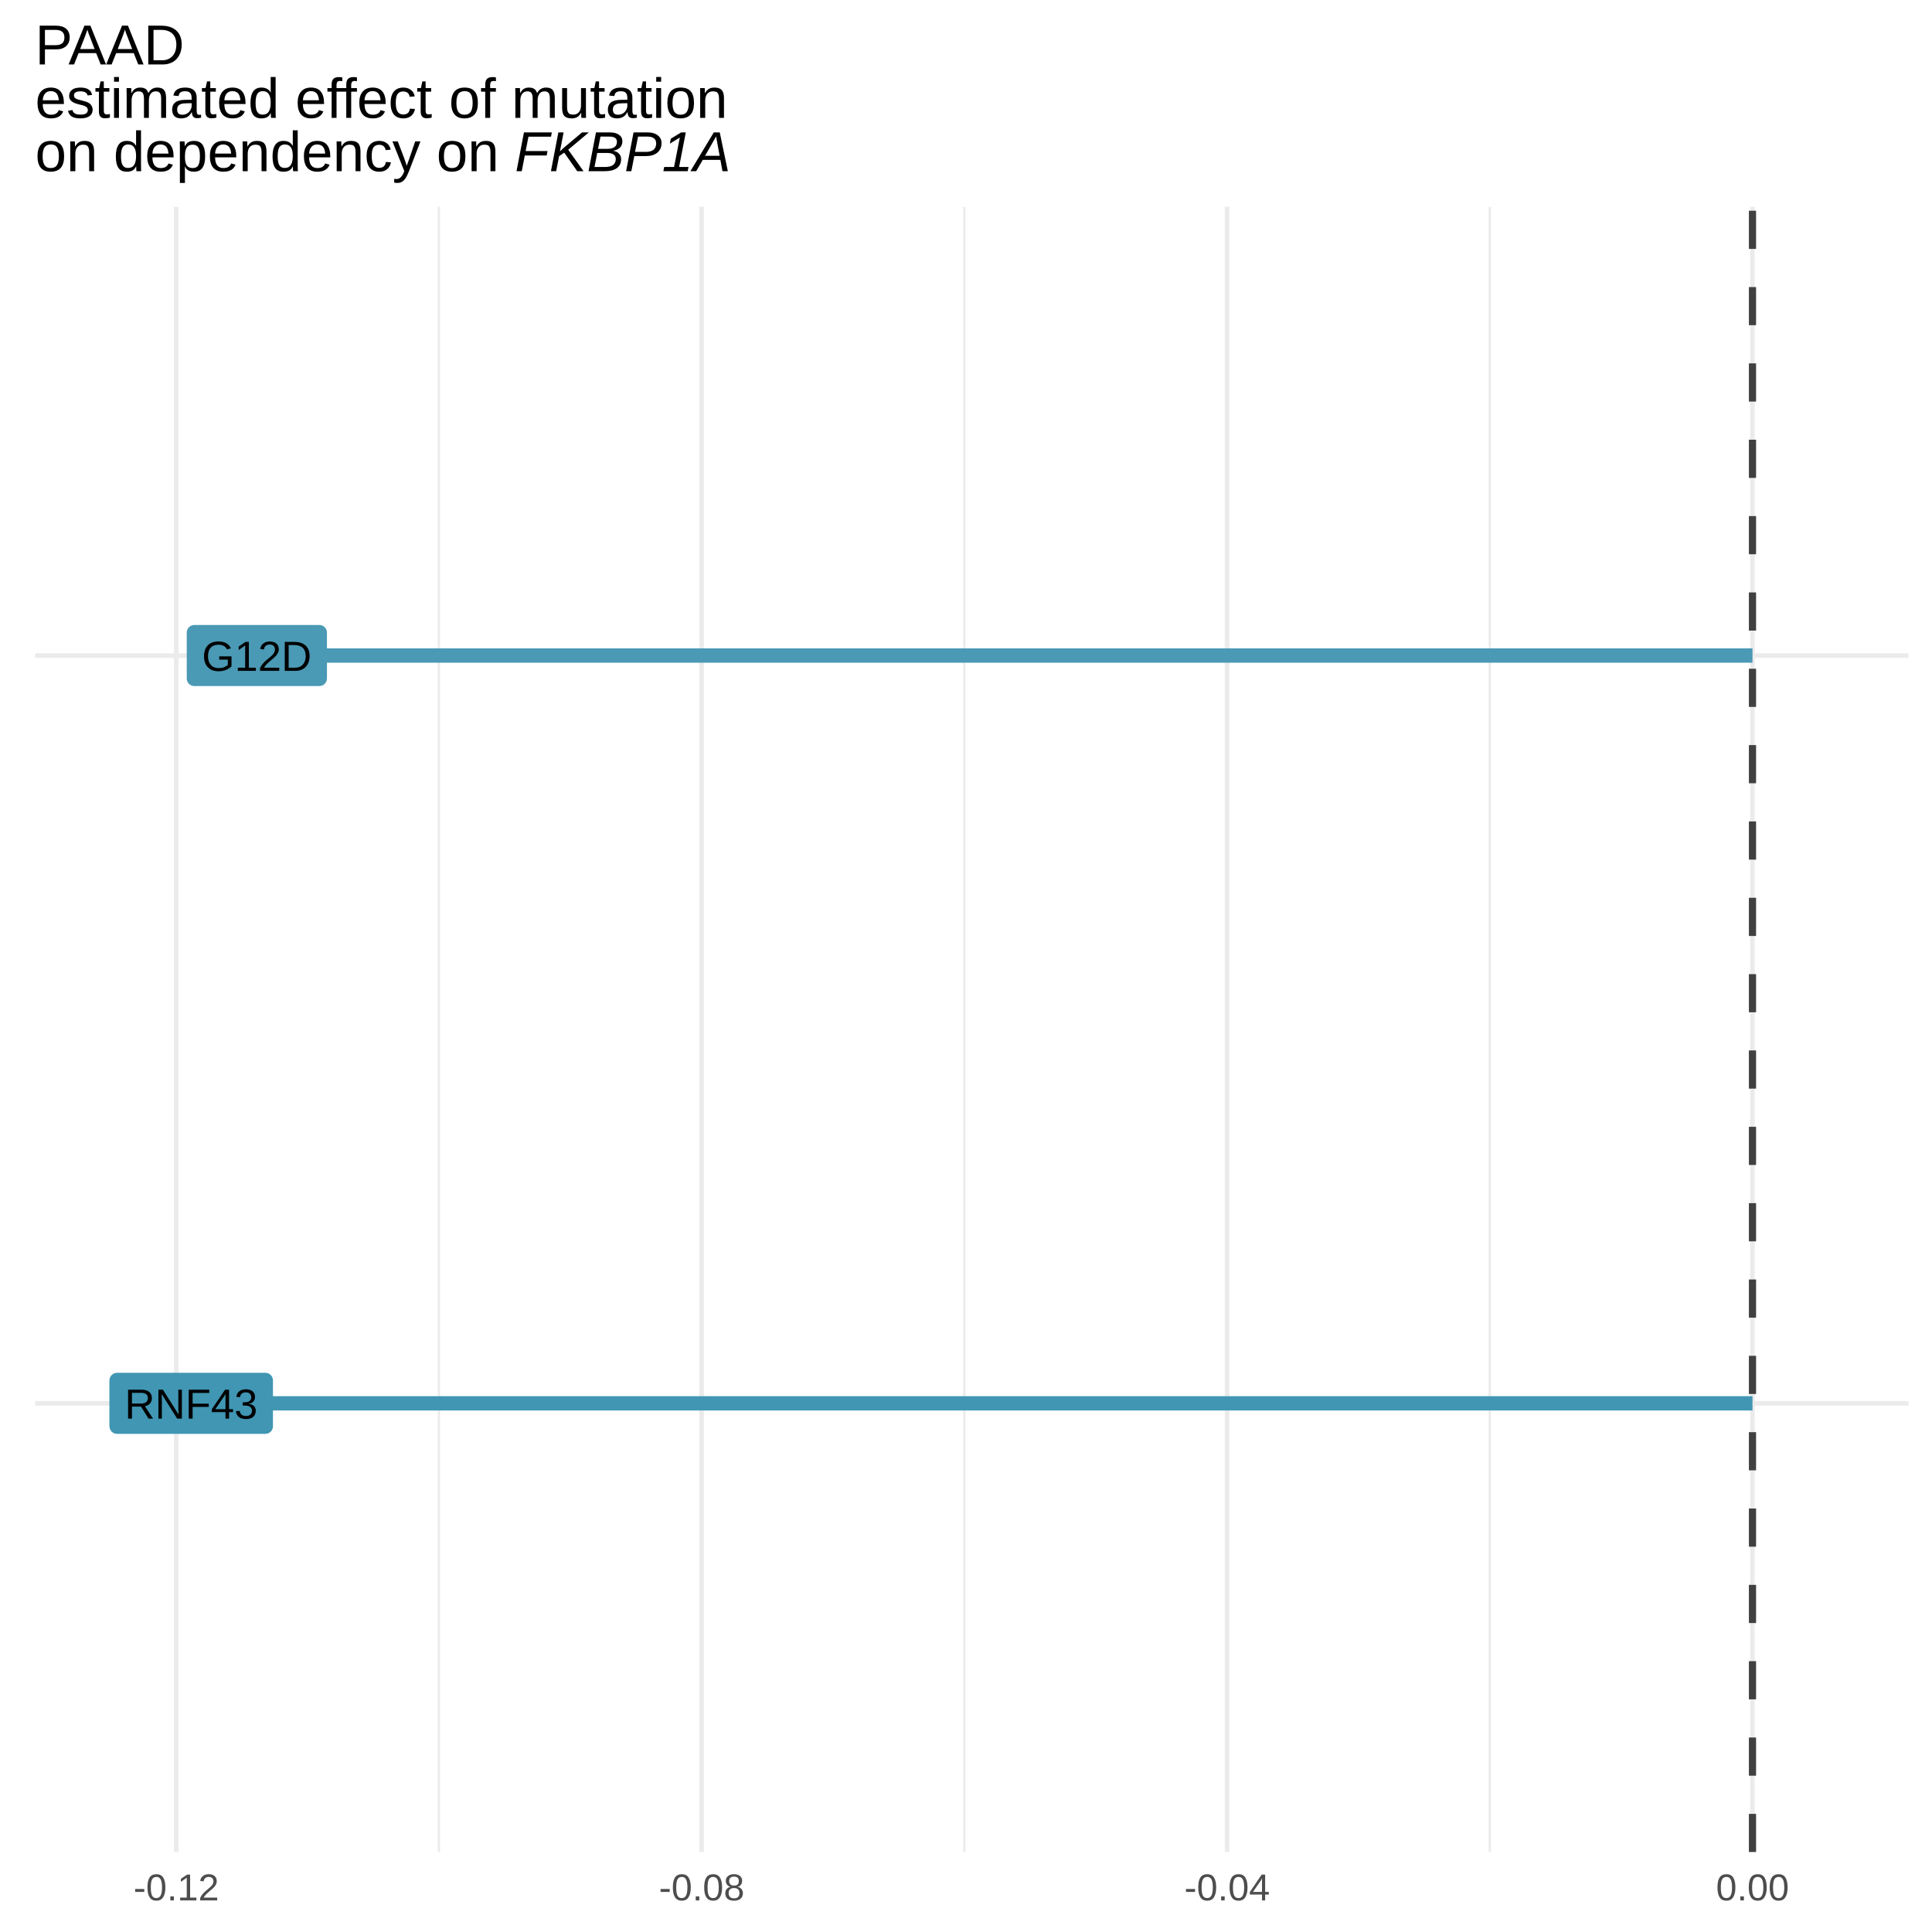
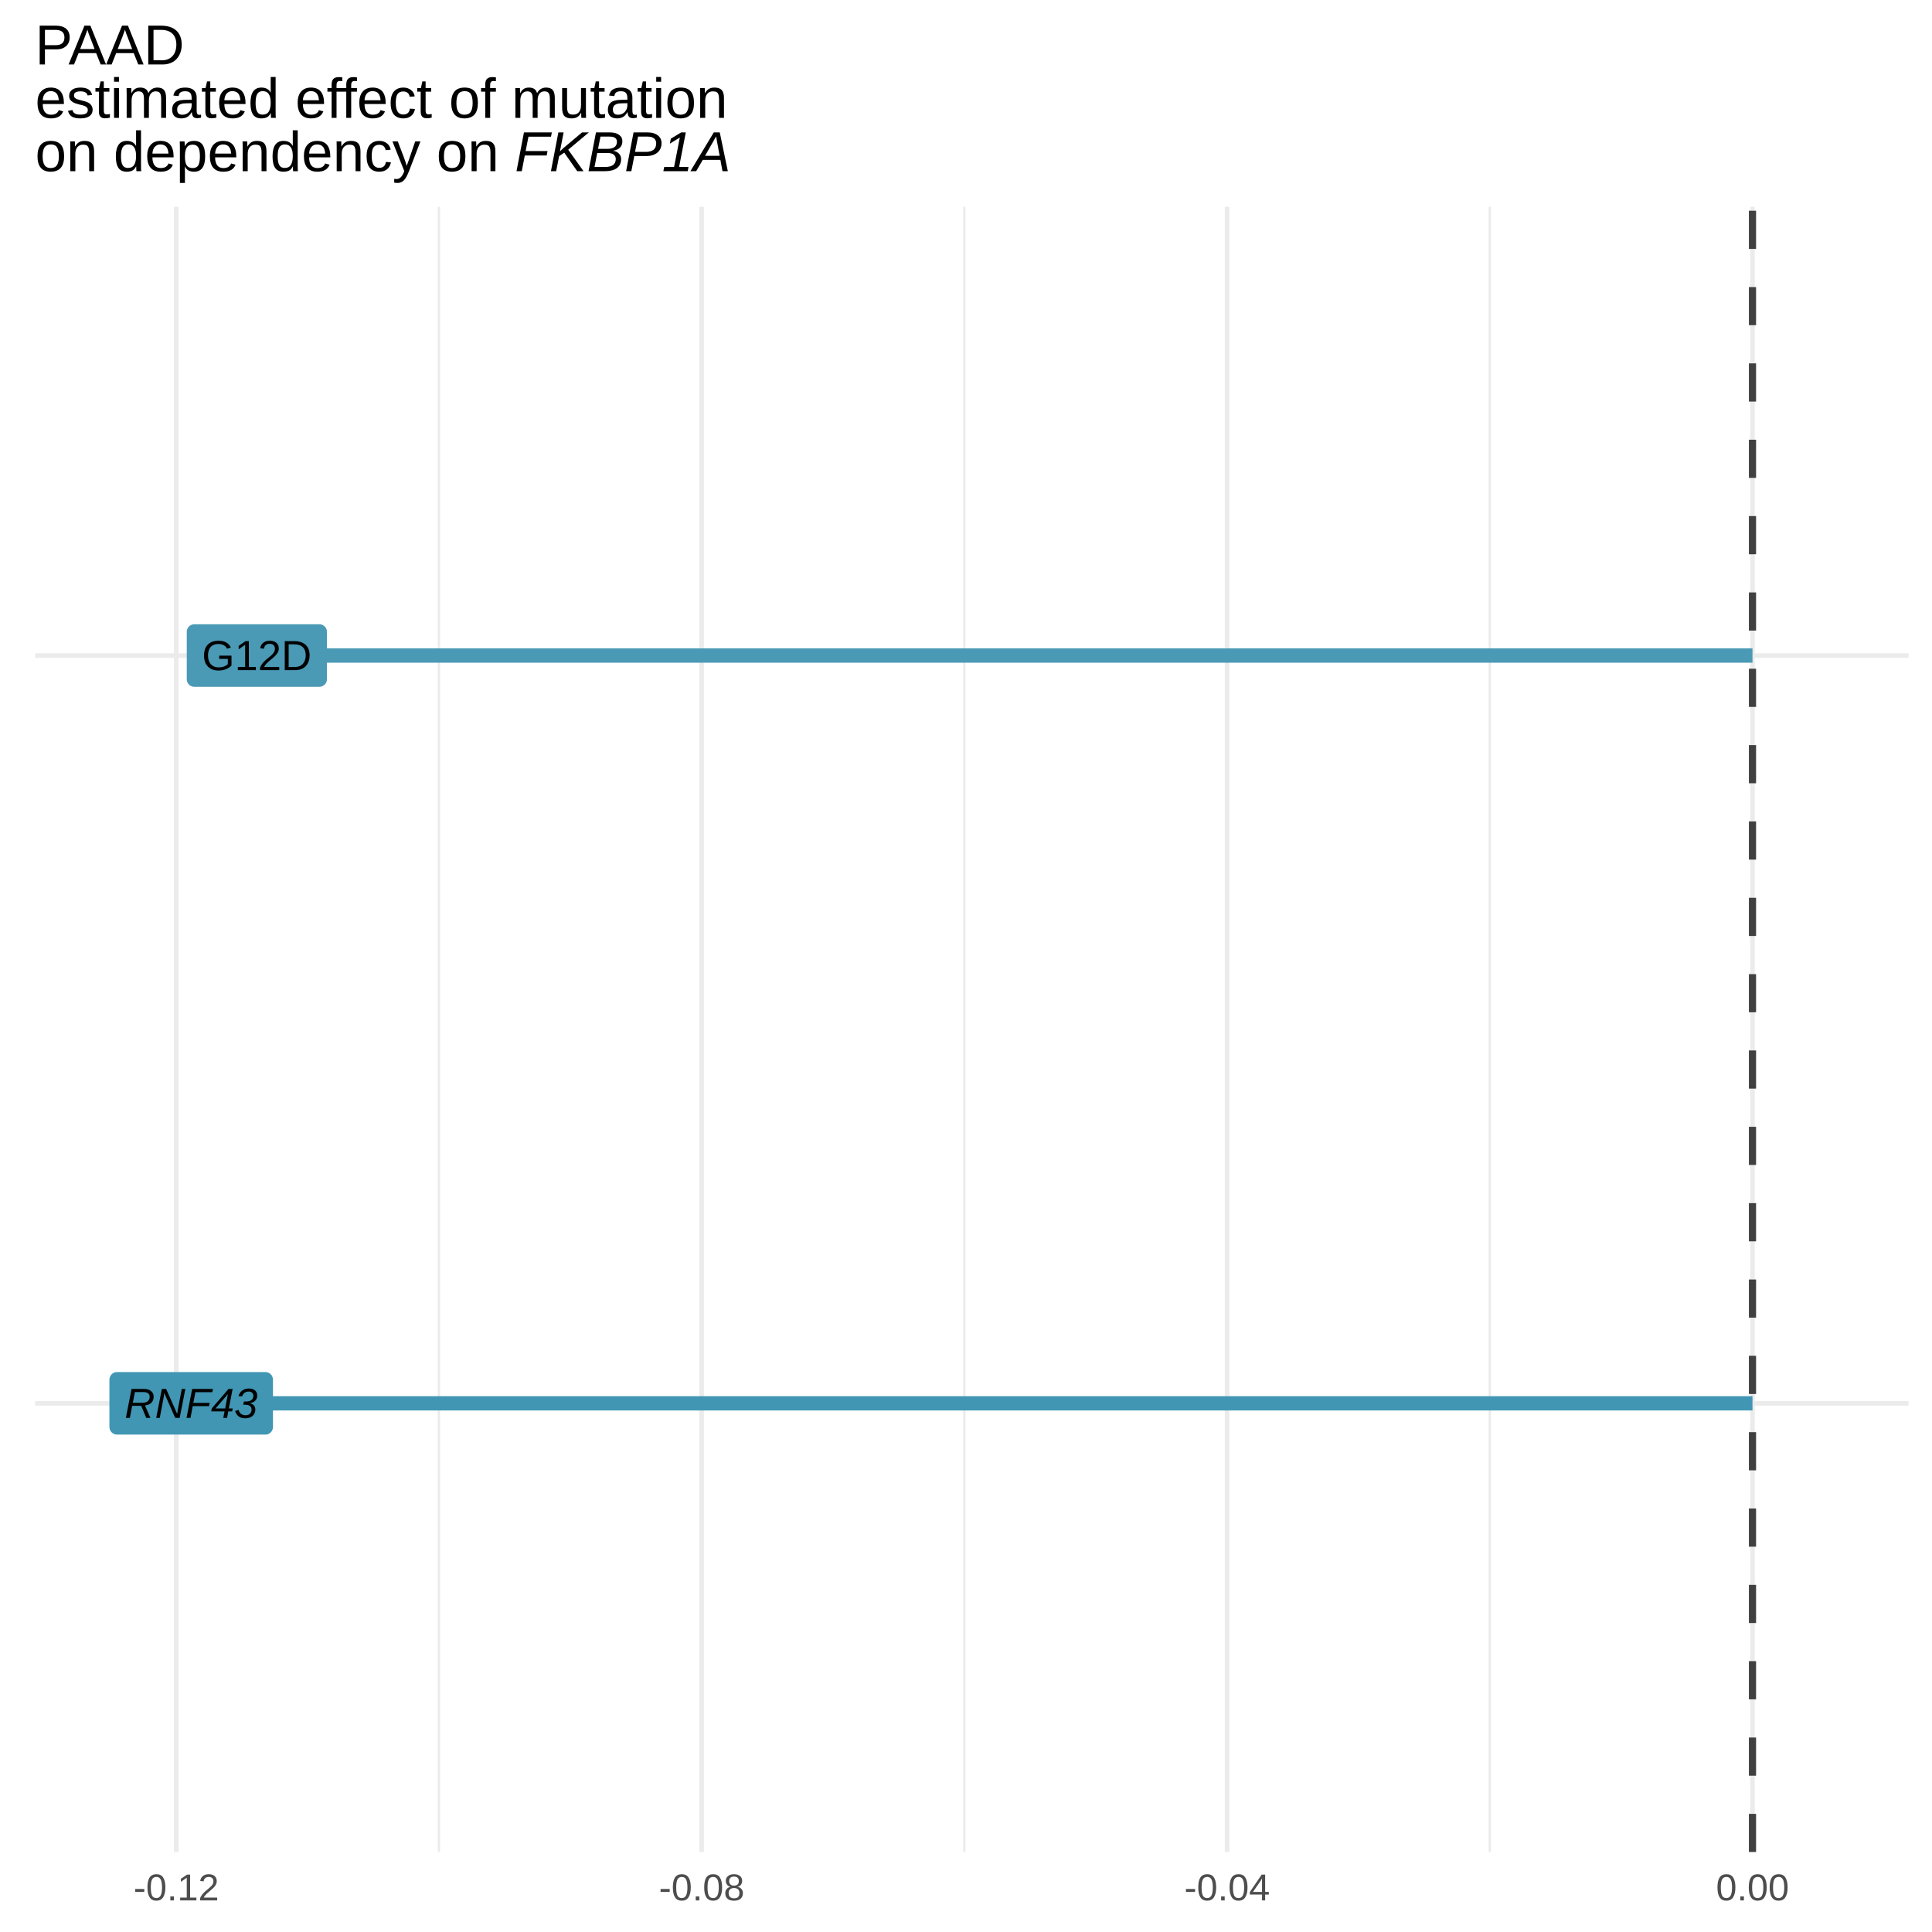
<svg xmlns="http://www.w3.org/2000/svg" viewBox="0 0 288.00 288.00">
  <defs>
    <style type="text/css">
    line, polyline, polygon, path, rect, circle {
      fill: none;
      stroke: #000000;
      stroke-linecap: round;
      stroke-linejoin: round;
      stroke-miterlimit: 10.00;
    }
  </style>
  </defs>
  <rect width="100%" height="100%" style="stroke: none; fill: #FFFFFF;" />
  <defs>
    <clipPath id="cpNS4yM3wyODQuNTF8Mjc2LjA4fDMwLjgz">
      <rect x="5.23" y="30.83" width="279.28" height="245.24" />
    </clipPath>
  </defs>
  <polyline points="65.43,276.08 65.43,30.83 " style="stroke-width: 0.34; stroke: #EBEBEB; stroke-linecap: butt;" clip-path="url(#cpNS4yM3wyODQuNTF8Mjc2LjA4fDMwLjgz)" />
  <polyline points="143.75,276.08 143.75,30.83 " style="stroke-width: 0.34; stroke: #EBEBEB; stroke-linecap: butt;" clip-path="url(#cpNS4yM3wyODQuNTF8Mjc2LjA4fDMwLjgz)" />
  <polyline points="222.08,276.08 222.08,30.83 " style="stroke-width: 0.34; stroke: #EBEBEB; stroke-linecap: butt;" clip-path="url(#cpNS4yM3wyODQuNTF8Mjc2LjA4fDMwLjgz)" />
  <polyline points="5.23,209.19 284.51,209.19 " style="stroke-width: 0.68; stroke: #EBEBEB; stroke-linecap: butt;" clip-path="url(#cpNS4yM3wyODQuNTF8Mjc2LjA4fDMwLjgz)" />
  <polyline points="5.23,97.72 284.51,97.72 " style="stroke-width: 0.68; stroke: #EBEBEB; stroke-linecap: butt;" clip-path="url(#cpNS4yM3wyODQuNTF8Mjc2LjA4fDMwLjgz)" />
  <polyline points="26.27,276.08 26.27,30.83 " style="stroke-width: 0.68; stroke: #EBEBEB; stroke-linecap: butt;" clip-path="url(#cpNS4yM3wyODQuNTF8Mjc2LjA4fDMwLjgz)" />
  <polyline points="104.59,276.08 104.59,30.83 " style="stroke-width: 0.68; stroke: #EBEBEB; stroke-linecap: butt;" clip-path="url(#cpNS4yM3wyODQuNTF8Mjc2LjA4fDMwLjgz)" />
  <polyline points="182.92,276.08 182.92,30.83 " style="stroke-width: 0.68; stroke: #EBEBEB; stroke-linecap: butt;" clip-path="url(#cpNS4yM3wyODQuNTF8Mjc2LjA4fDMwLjgz)" />
  <polyline points="261.24,276.08 261.24,30.83 " style="stroke-width: 0.68; stroke: #EBEBEB; stroke-linecap: butt;" clip-path="url(#cpNS4yM3wyODQuNTF8Mjc2LjA4fDMwLjgz)" />
  <line x1="261.24" y1="276.08" x2="261.24" y2="30.83" style="stroke-width: 1.07; stroke: #404040; stroke-dasharray: 5.69,5.69; stroke-linecap: butt;" clip-path="url(#cpNS4yM3wyODQuNTF8Mjc2LjA4fDMwLjgz)" />
  <line x1="38.29" y1="97.72" x2="261.24" y2="97.72" style="stroke-width: 2.13; stroke: #4A99B5; stroke-linecap: butt;" clip-path="url(#cpNS4yM3wyODQuNTF8Mjc2LjA4fDMwLjgz)" />
  <line x1="28.50" y1="209.19" x2="261.24" y2="209.19" style="stroke-width: 2.13; stroke: #4096B3; stroke-linecap: butt;" clip-path="url(#cpNS4yM3wyODQuNTF8Mjc2LjA4fDMwLjgz)" />
-   <polygon points="28.97,102.27 47.60,102.27 47.56,102.27 47.74,102.26 47.92,102.22 48.09,102.16 48.25,102.07 48.39,101.95 48.51,101.81 48.61,101.66 48.68,101.49 48.72,101.32 48.74,101.13 48.74,101.13 48.74,94.30 48.74,94.30 48.72,94.12 48.68,93.94 48.61,93.78 48.51,93.62 48.39,93.49 48.25,93.37 48.09,93.28 47.92,93.21 47.74,93.18 47.60,93.17 28.97,93.17 29.11,93.18 28.93,93.17 28.74,93.19 28.57,93.24 28.40,93.32 28.25,93.42 28.12,93.55 28.01,93.70 27.93,93.86 27.87,94.03 27.84,94.21 27.84,94.30 27.84,101.13 27.84,101.04 27.84,101.22 27.87,101.40 27.93,101.58 28.01,101.74 28.12,101.89 28.25,102.01 28.40,102.12 28.57,102.19 28.74,102.24 28.93,102.27 " style="stroke-width: 0.00; stroke: none; fill: #4A99B5;" clip-path="url(#cpNS4yM3wyODQuNTF8Mjc2LjA4fDMwLjgz)" />
+   <polygon points="28.97,102.38 47.60,102.38 47.56,102.38 47.74,102.37 47.92,102.34 48.09,102.27 48.25,102.18 48.39,102.06 48.51,101.93 48.61,101.77 48.68,101.61 48.72,101.43 48.74,101.25 48.74,101.25 48.74,94.19 48.74,94.19 48.72,94.01 48.68,93.83 48.61,93.66 48.51,93.51 48.39,93.37 48.25,93.26 48.09,93.17 47.92,93.10 47.74,93.06 47.60,93.06 28.97,93.06 29.11,93.06 28.93,93.06 28.74,93.08 28.57,93.13 28.40,93.21 28.25,93.31 28.12,93.44 28.01,93.58 27.93,93.75 27.87,93.92 27.84,94.10 27.84,94.19 27.84,101.25 27.84,101.15 27.84,101.34 27.87,101.52 27.93,101.69 28.01,101.85 28.12,102.00 28.25,102.12 28.40,102.23 28.57,102.31 28.74,102.36 28.93,102.38 " style="stroke-width: 0.00; fill: #4A99B5;" clip-path="url(#cpNS4yM3wyODQuNTF8Mjc2LjA4fDMwLjgz)" />
  <g clip-path="url(#cpNS4yM3wyODQuNTF8Mjc2LjA4fDMwLjgz)">
-     <text x="30.10" y="100.00" style="font-size: 6.26px; font-family: Arial;" textLength="16.37px" lengthAdjust="spacingAndGlyphs">G12D</text>
+     <text x="30.10" y="99.89" style="font-size: 6.26px; font-family: Arial;" textLength="16.37px" lengthAdjust="spacingAndGlyphs">G12D</text>
  </g>
-   <polygon points="17.45,213.74 39.56,213.74 39.51,213.74 39.70,213.73 39.87,213.70 40.05,213.63 40.20,213.54 40.34,213.43 40.47,213.29 40.56,213.14 40.63,212.97 40.68,212.79 40.69,212.61 40.69,212.61 40.69,205.78 40.69,205.78 40.68,205.60 40.63,205.42 40.56,205.25 40.47,205.10 40.34,204.96 40.20,204.84 40.05,204.75 39.87,204.69 39.70,204.65 39.56,204.64 17.45,204.64 17.59,204.65 17.40,204.64 17.22,204.67 17.05,204.72 16.88,204.80 16.73,204.90 16.60,205.03 16.49,205.17 16.41,205.33 16.35,205.51 16.32,205.69 16.31,205.78 16.31,212.61 16.32,212.52 16.32,212.70 16.35,212.88 16.41,213.05 16.49,213.21 16.60,213.36 16.73,213.49 16.88,213.59 17.05,213.67 17.22,213.72 17.40,213.74 " style="stroke-width: 0.00; stroke: none; fill: #4096B3;" clip-path="url(#cpNS4yM3wyODQuNTF8Mjc2LjA4fDMwLjgz)" />
+   <polygon points="17.45,213.85 39.56,213.85 39.51,213.85 39.70,213.85 39.87,213.81 40.05,213.75 40.20,213.65 40.34,213.54 40.47,213.40 40.56,213.25 40.63,213.08 40.68,212.90 40.69,212.72 40.69,212.72 40.69,205.67 40.69,205.67 40.68,205.48 40.63,205.31 40.56,205.14 40.47,204.98 40.34,204.85 40.20,204.73 40.05,204.64 39.87,204.58 39.70,204.54 39.56,204.53 17.45,204.53 17.59,204.54 17.40,204.53 17.22,204.55 17.05,204.60 16.88,204.68 16.73,204.79 16.60,204.91 16.49,205.06 16.41,205.22 16.35,205.39 16.32,205.57 16.31,205.67 16.31,212.72 16.32,212.63 16.32,212.81 16.35,212.99 16.41,213.17 16.49,213.33 16.60,213.47 16.73,213.60 16.88,213.70 17.05,213.78 17.22,213.83 17.40,213.85 " style="stroke-width: 0.00; fill: #4096B3;" clip-path="url(#cpNS4yM3wyODQuNTF8Mjc2LjA4fDMwLjgz)" />
  <g clip-path="url(#cpNS4yM3wyODQuNTF8Mjc2LjA4fDMwLjgz)">
-     <text x="18.58" y="211.47" style="font-size: 6.26px; font-family: Arial;" textLength="19.84px" lengthAdjust="spacingAndGlyphs">RNF43</text>
+     <text x="18.58" y="211.36" style="font-size: 6.26px; font-style: italic; font-family: Arial;" textLength="19.84px" lengthAdjust="spacingAndGlyphs">RNF43</text>
  </g>
  <defs>
    <clipPath id="cpMC4wMHwyODguMDB8Mjg4LjAwfDAuMDA=">
      <rect x="0.00" y="0.00" width="288.00" height="288.00" />
    </clipPath>
  </defs>
  <g clip-path="url(#cpMC4wMHwyODguMDB8Mjg4LjAwfDAuMDA=)">
    <text x="19.90" y="283.29" style="font-size: 5.60px; fill: #4D4D4D; font-family: Arial;" textLength="12.75px" lengthAdjust="spacingAndGlyphs">-0.12</text>
  </g>
  <g clip-path="url(#cpMC4wMHwyODguMDB8Mjg4LjAwfDAuMDA=)">
    <text x="98.22" y="283.29" style="font-size: 5.60px; fill: #4D4D4D; font-family: Arial;" textLength="12.75px" lengthAdjust="spacingAndGlyphs">-0.08</text>
  </g>
  <g clip-path="url(#cpMC4wMHwyODguMDB8Mjg4LjAwfDAuMDA=)">
    <text x="176.54" y="283.29" style="font-size: 5.60px; fill: #4D4D4D; font-family: Arial;" textLength="12.75px" lengthAdjust="spacingAndGlyphs">-0.04</text>
  </g>
  <g clip-path="url(#cpMC4wMHwyODguMDB8Mjg4LjAwfDAuMDA=)">
    <text x="255.80" y="283.29" style="font-size: 5.60px; fill: #4D4D4D; font-family: Arial;" textLength="10.89px" lengthAdjust="spacingAndGlyphs">0.00</text>
  </g>
  <g clip-path="url(#cpMC4wMHwyODguMDB8Mjg4LjAwfDAuMDA=)">
    <text x="5.23" y="9.61" style="font-size: 8.40px; font-family: Arial;" textLength="22.89px" lengthAdjust="spacingAndGlyphs">PAAD</text>
  </g>
  <g clip-path="url(#cpMC4wMHwyODguMDB8Mjg4LjAwfDAuMDA=)">
    <text x="5.23" y="17.57" style="font-size: 8.40px; font-family: Arial;" textLength="36.44px" lengthAdjust="spacingAndGlyphs">estimated</text>
  </g>
  <g clip-path="url(#cpMC4wMHwyODguMDB8Mjg4LjAwfDAuMDA=)">
    <text x="44.01" y="17.57" style="font-size: 8.40px; font-family: Arial;" textLength="20.56px" lengthAdjust="spacingAndGlyphs">effect</text>
  </g>
  <g clip-path="url(#cpMC4wMHwyODguMDB8Mjg4LjAwfDAuMDA=)">
    <text x="66.91" y="17.57" style="font-size: 8.40px; font-family: Arial;" textLength="7.01px" lengthAdjust="spacingAndGlyphs">of</text>
  </g>
  <g clip-path="url(#cpMC4wMHwyODguMDB8Mjg4LjAwfDAuMDA=)">
    <text x="76.25" y="17.57" style="font-size: 8.40px; font-family: Arial;" textLength="32.24px" lengthAdjust="spacingAndGlyphs">mutation</text>
  </g>
  <g clip-path="url(#cpMC4wMHwyODguMDB8Mjg4LjAwfDAuMDA=)">
    <text x="5.23" y="25.52" style="font-size: 8.40px; font-family: Arial;" textLength="9.35px" lengthAdjust="spacingAndGlyphs">on</text>
  </g>
  <g clip-path="url(#cpMC4wMHwyODguMDB8Mjg4LjAwfDAuMDA=)">
    <text x="16.91" y="25.52" style="font-size: 8.40px; font-family: Arial;" textLength="45.80px" lengthAdjust="spacingAndGlyphs">dependency</text>
  </g>
  <g clip-path="url(#cpMC4wMHwyODguMDB8Mjg4LjAwfDAuMDA=)">
    <text x="65.05" y="25.52" style="font-size: 8.40px; font-family: Arial;" textLength="9.35px" lengthAdjust="spacingAndGlyphs">on</text>
  </g>
  <g clip-path="url(#cpMC4wMHwyODguMDB8Mjg4LjAwfDAuMDA=)">
    <text x="76.73" y="25.52" style="font-size: 8.40px; font-style: italic; font-family: Arial;" textLength="32.24px" lengthAdjust="spacingAndGlyphs">FKBP1A</text>
  </g>
</svg>
